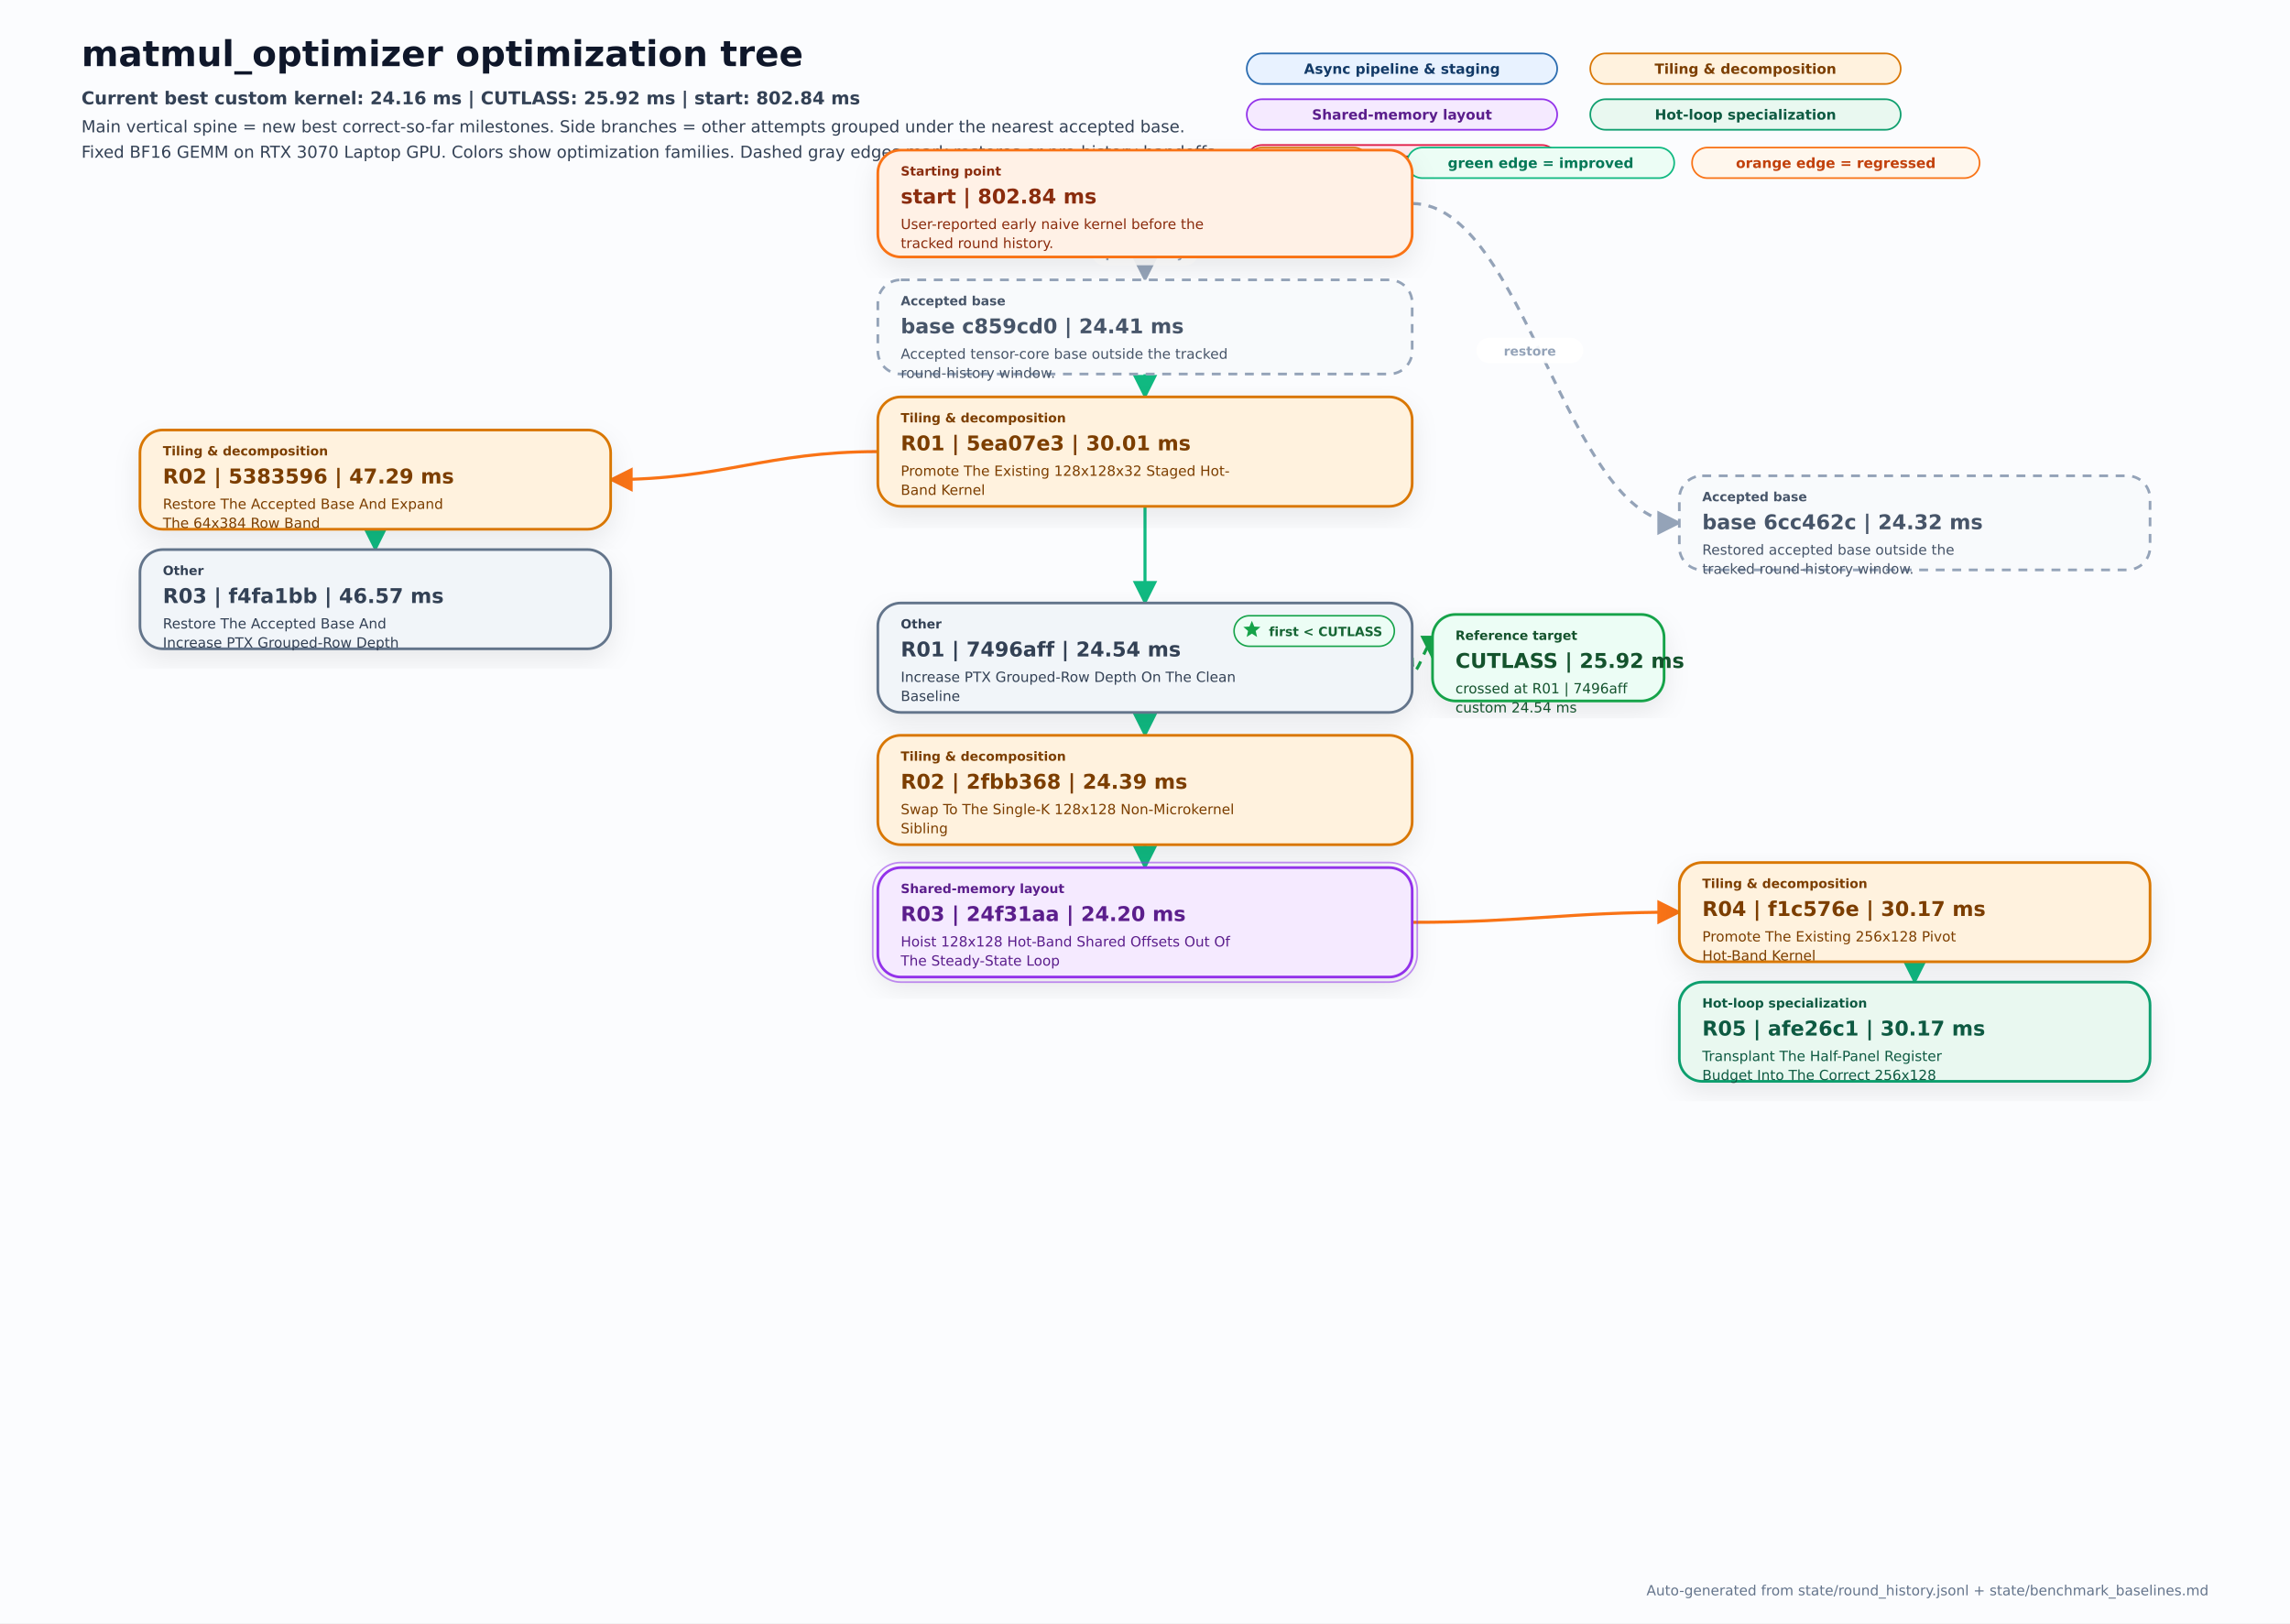
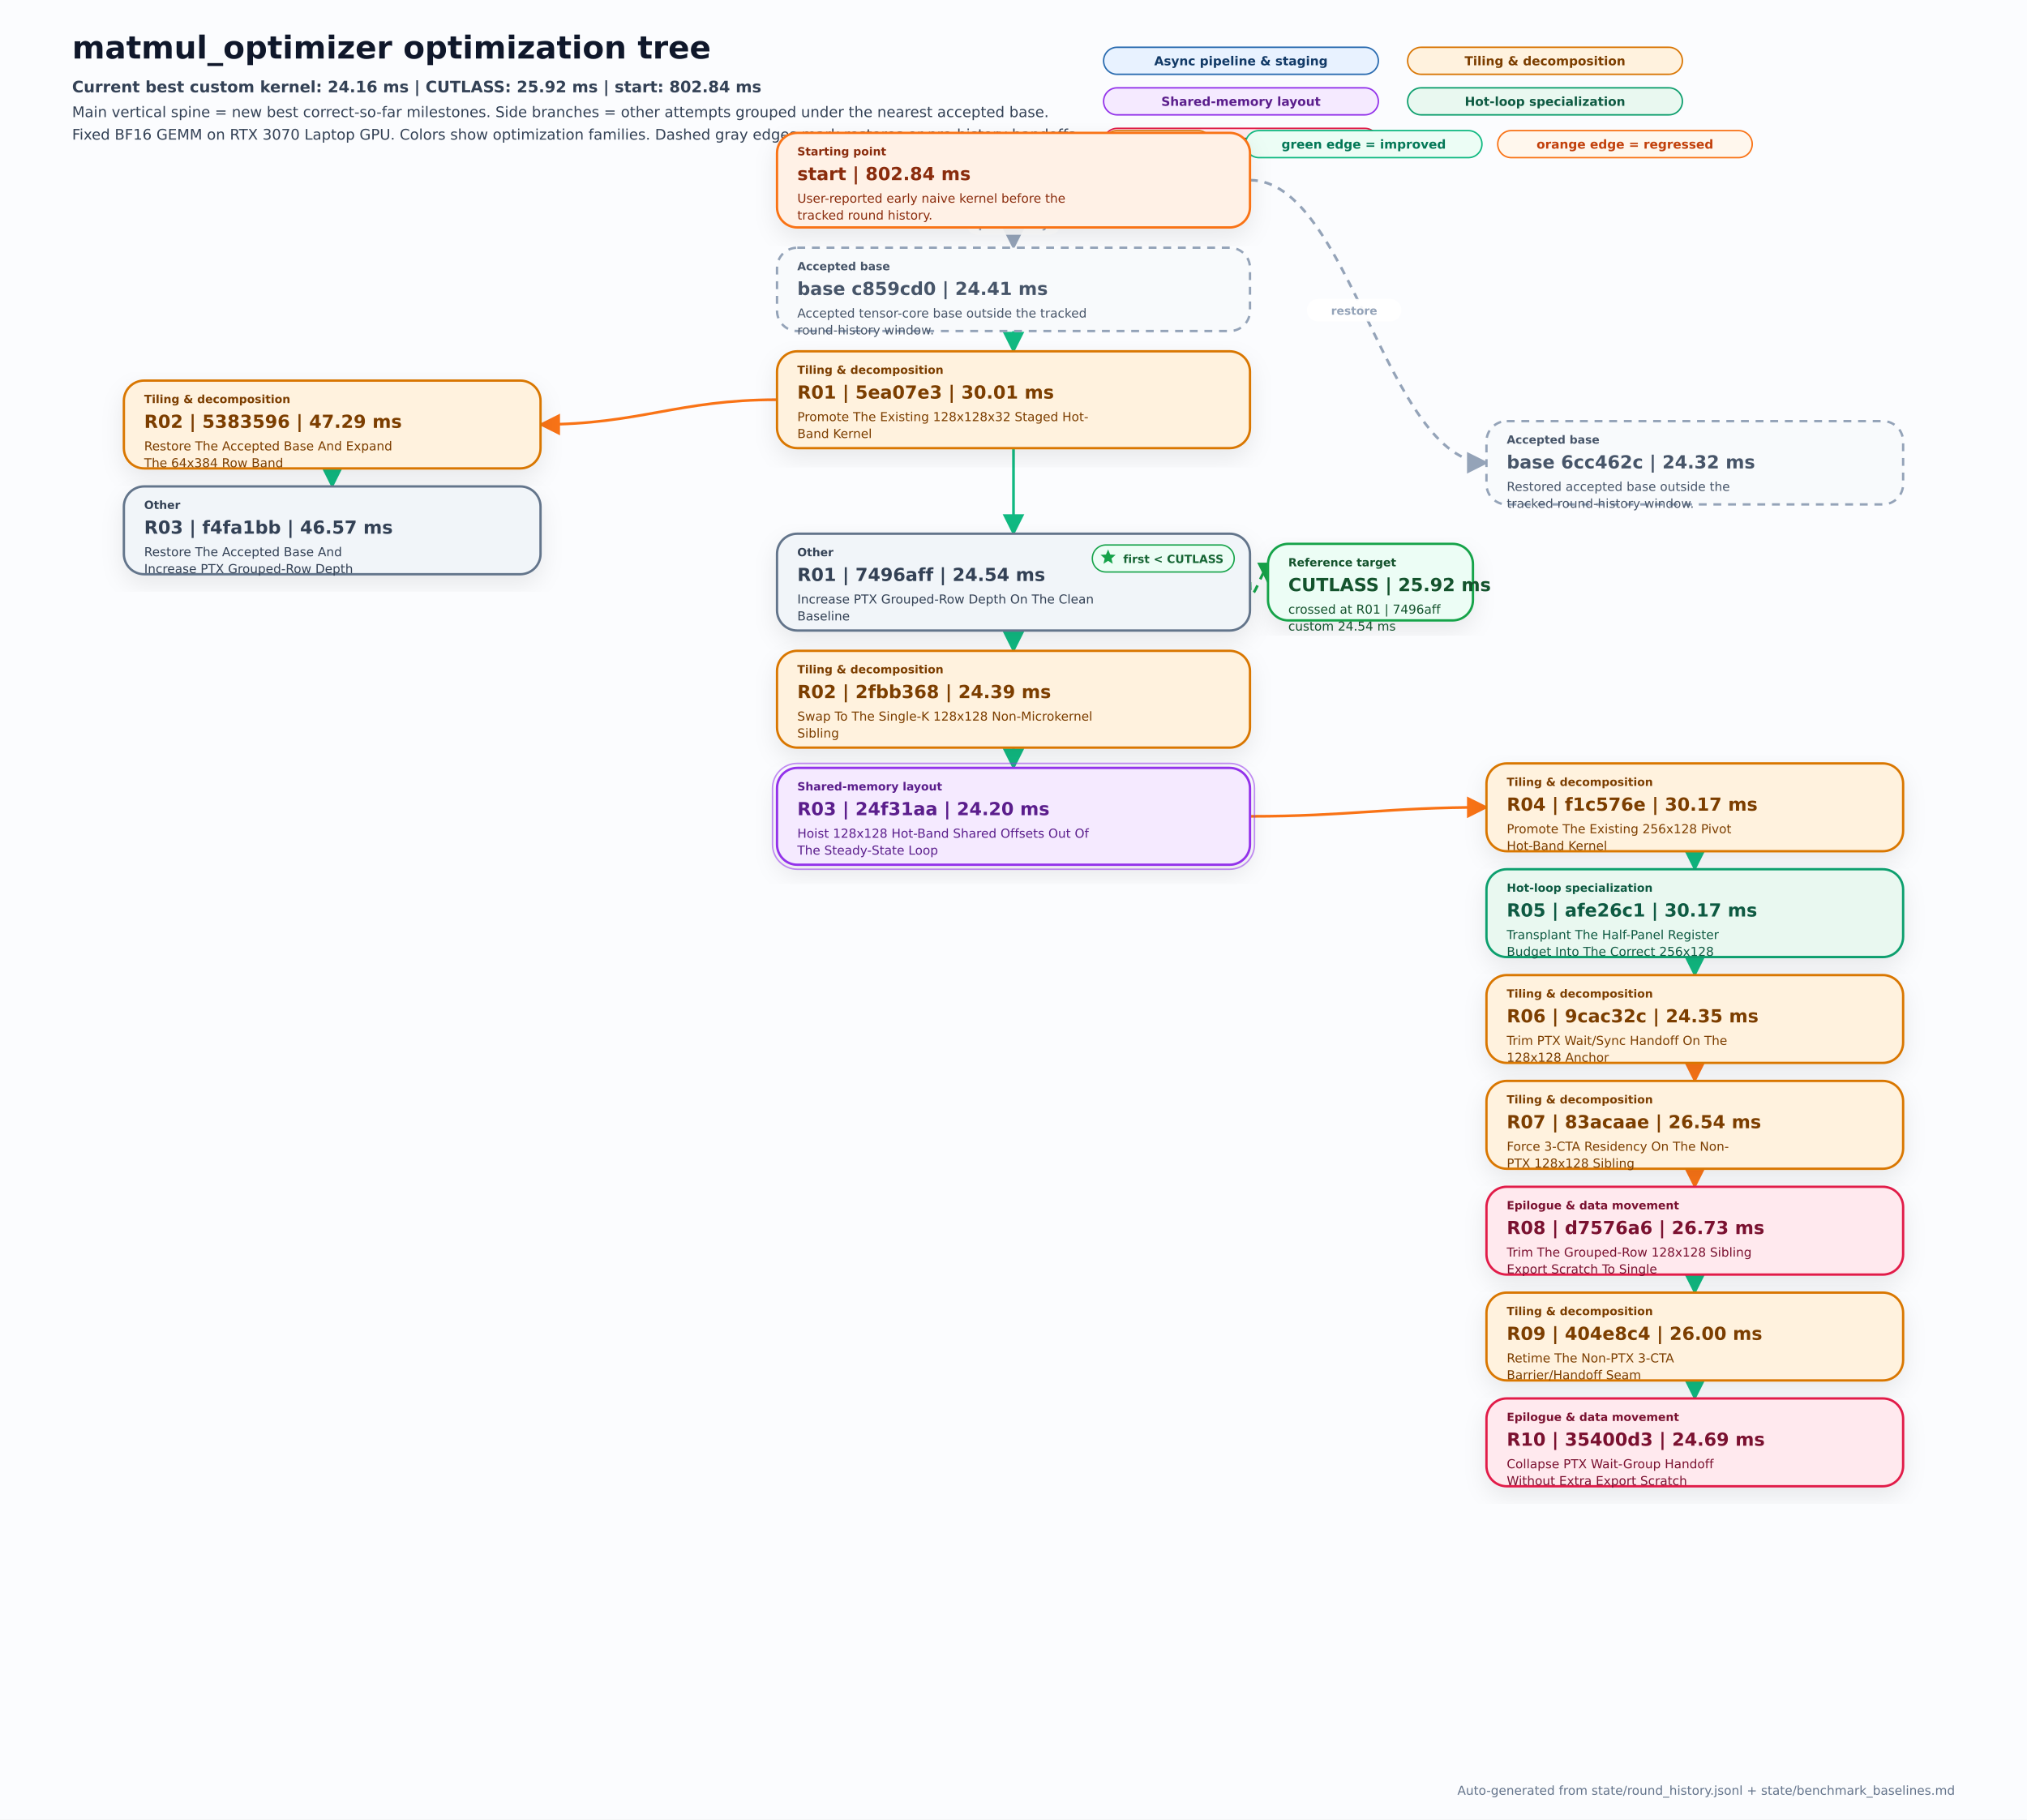
- <svg xmlns="http://www.w3.org/2000/svg" width="1800" height="1276" viewBox="0 0 1800 1276">
+ <svg xmlns="http://www.w3.org/2000/svg" width="1800" height="1616" viewBox="0 0 1800 1616">
  <defs>
    <filter id="shadow" x="-20%" y="-20%" width="140%" height="140%">
      <feDropShadow dx="0" dy="8" stdDeviation="10" flood-color="#0f172a" flood-opacity="0.08" />
    </filter>
    <marker id="arrow-improved" viewBox="0 0 10 10" refX="9" refY="5" markerWidth="8" markerHeight="8" orient="auto-start-reverse">
      <path d="M 0 0 L 10 5 L 0 10 z" fill="#10B981" />
    </marker>
    <marker id="arrow-regressed" viewBox="0 0 10 10" refX="9" refY="5" markerWidth="8" markerHeight="8" orient="auto-start-reverse">
      <path d="M 0 0 L 10 5 L 0 10 z" fill="#F97316" />
    </marker>
    <marker id="arrow-neutral" viewBox="0 0 10 10" refX="9" refY="5" markerWidth="8" markerHeight="8" orient="auto-start-reverse">
      <path d="M 0 0 L 10 5 L 0 10 z" fill="#94A3B8" />
    </marker>
    <marker id="arrow-goal" viewBox="0 0 10 10" refX="9" refY="5" markerWidth="8" markerHeight="8" orient="auto-start-reverse">
      <path d="M 0 0 L 10 5 L 0 10 z" fill="#16A34A" />
    </marker>
  </defs>
-   <rect width="1800" height="1276" fill="#FBFCFE" />
+   <rect width="1800" height="1616" fill="#FBFCFE" />
  <text x="64" y="52" font-family="DejaVu Sans, Arial, sans-serif" font-size="28" font-weight="800" fill="#0F172A" text-anchor="start">matmul_optimizer optimization tree</text>
  <text x="64" y="82" font-family="DejaVu Sans, Arial, sans-serif" font-size="14" font-weight="600" fill="#334155" text-anchor="start">Current best custom kernel: 24.16 ms | CUTLASS: 25.92 ms | start: 802.84 ms</text>
  <text x="64" y="104" font-family="DejaVu Sans, Arial, sans-serif" font-size="13" font-weight="500" fill="#334155" text-anchor="start">Main vertical spine = new best correct-so-far milestones. Side branches = other attempts grouped under the nearest accepted base.</text>
  <text x="64" y="124" font-family="DejaVu Sans, Arial, sans-serif" font-size="13" font-weight="500" fill="#334155" text-anchor="start">Fixed BF16 GEMM on RTX 3070 Laptop GPU. Colors show optimization families. Dashed gray edges mark restores or pre-history handoffs.</text>
  <rect x="980" y="42" width="244" height="24" rx="12" fill="#E8F2FF" stroke="#2B6CB0" stroke-width="1.3" />
  <text x="1102" y="58" font-family="DejaVu Sans, Arial, sans-serif" font-size="11" font-weight="700" fill="#123A67" text-anchor="middle">Async pipeline &amp; staging</text>
  <rect x="1250" y="42" width="244" height="24" rx="12" fill="#FFF2DE" stroke="#D97706" stroke-width="1.3" />
  <text x="1372" y="58" font-family="DejaVu Sans, Arial, sans-serif" font-size="11" font-weight="700" fill="#7C3E00" text-anchor="middle">Tiling &amp; decomposition</text>
  <rect x="980" y="78" width="244" height="24" rx="12" fill="#F5EAFF" stroke="#9333EA" stroke-width="1.3" />
  <text x="1102" y="94" font-family="DejaVu Sans, Arial, sans-serif" font-size="11" font-weight="700" fill="#5B1E8C" text-anchor="middle">Shared-memory layout</text>
  <rect x="1250" y="78" width="244" height="24" rx="12" fill="#E9F8F0" stroke="#0F9F6E" stroke-width="1.3" />
  <text x="1372" y="94" font-family="DejaVu Sans, Arial, sans-serif" font-size="11" font-weight="700" fill="#0E5A42" text-anchor="middle">Hot-loop specialization</text>
  <rect x="980" y="114" width="244" height="24" rx="12" fill="#FFE9EE" stroke="#E11D48" stroke-width="1.3" />
  <text x="1102" y="130" font-family="DejaVu Sans, Arial, sans-serif" font-size="11" font-weight="700" fill="#7A1130" text-anchor="middle">Epilogue &amp; data movement</text>
  <rect x="980" y="116" width="96" height="24" rx="12" fill="#FFF7ED" stroke="#D97706" stroke-width="1.2" />
  <polygon points="994.0,120.0 995.9,124.5 1000.7,124.8 997.0,128.0 998.1,132.7 994.0,130.2 989.9,132.7 991.0,128.0 987.3,124.8 992.1,124.5" fill="#D97706" />
  <text x="1038" y="132" font-family="DejaVu Sans, Arial, sans-serif" font-size="10" font-weight="700" fill="#B45309" text-anchor="middle">human idea</text>
  <rect x="1106" y="116" width="210" height="24" rx="12" fill="#ECFDF5" stroke="#10B981" stroke-width="1.3" />
  <text x="1211" y="132" font-family="DejaVu Sans, Arial, sans-serif" font-size="11" font-weight="700" fill="#047857" text-anchor="middle">green edge = improved</text>
  <rect x="1330" y="116" width="226" height="24" rx="12" fill="#FFF7ED" stroke="#F97316" stroke-width="1.3" />
  <text x="1443" y="132" font-family="DejaVu Sans, Arial, sans-serif" font-size="11" font-weight="700" fill="#C2410C" text-anchor="middle">orange edge = regressed</text>
  <path d="M 900.0,202.0 C 900.0,238.0 900.0,184.0 900.0,220.0" fill="none" stroke="#94A3B8" stroke-width="2.4" stroke-dasharray="7 6" marker-end="url(#arrow-neutral)" />
  <rect x="858.0" y="188.5" width="84" height="20" rx="10" fill="#FFFFFF" fill-opacity="0.92" />
  <text x="900.0" y="202.5" font-family="DejaVu Sans, Arial, sans-serif" font-size="10" font-weight="700" fill="#94A3B8" text-anchor="middle">pre-history</text>
  <path d="M 900.0,294.0 C 900.0,330.0 900.0,276.0 900.0,312.0" fill="none" stroke="#10B981" stroke-width="2.4" marker-end="url(#arrow-improved)" />
  <path d="M 900.0,398.0 C 900.0,434.0 900.0,438.0 900.0,474.0" fill="none" stroke="#10B981" stroke-width="2.4" marker-end="url(#arrow-improved)" />
  <path d="M 900.0,560.0 C 900.0,596.0 900.0,542.0 900.0,578.0" fill="none" stroke="#10B981" stroke-width="2.4" marker-end="url(#arrow-improved)" />
  <path d="M 900.0,664.0 C 900.0,700.0 900.0,646.0 900.0,682.0" fill="none" stroke="#10B981" stroke-width="2.4" marker-end="url(#arrow-improved)" />
  <path d="M 1110.0,160.0 C 1198.2,160.0 1231.8,411.0 1320.0,411.0" fill="none" stroke="#94A3B8" stroke-width="2.4" stroke-dasharray="7 6" marker-end="url(#arrow-neutral)" />
  <rect x="1160.5" y="265.5" width="84" height="20" rx="10" fill="#FFFFFF" fill-opacity="0.92" />
  <text x="1202.5" y="279.5" font-family="DejaVu Sans, Arial, sans-serif" font-size="10" font-weight="700" fill="#94A3B8" text-anchor="middle">restore</text>
  <path d="M 690.0,355.0 C 601.8,355.0 568.2,377.0 480.0,377.0" fill="none" stroke="#F97316" stroke-width="2.4" marker-end="url(#arrow-regressed)" />
  <path d="M 295.0,416.0 C 295.0,452.0 295.0,396.0 295.0,432.0" fill="none" stroke="#10B981" stroke-width="2.4" marker-end="url(#arrow-improved)" />
  <path d="M 1110.0,725.0 C 1198.2,725.0 1231.8,717.0 1320.0,717.0" fill="none" stroke="#F97316" stroke-width="2.4" marker-end="url(#arrow-regressed)" />
  <path d="M 1505.0,756.0 C 1505.0,792.0 1505.0,736.0 1505.0,772.0" fill="none" stroke="#10B981" stroke-width="2.4" marker-end="url(#arrow-improved)" />
+   <path d="M 1505.0,850.0 C 1505.0,886.0 1505.0,830.0 1505.0,866.0" fill="none" stroke="#10B981" stroke-width="2.4" marker-end="url(#arrow-improved)" />
+   <path d="M 1505.0,944.0 C 1505.0,980.0 1505.0,924.0 1505.0,960.0" fill="none" stroke="#F97316" stroke-width="2.4" marker-end="url(#arrow-regressed)" />
+   <path d="M 1505.0,1038.0 C 1505.0,1074.0 1505.0,1018.0 1505.0,1054.0" fill="none" stroke="#F97316" stroke-width="2.4" marker-end="url(#arrow-regressed)" />
+   <path d="M 1505.0,1132.0 C 1505.0,1168.0 1505.0,1112.0 1505.0,1148.0" fill="none" stroke="#10B981" stroke-width="2.4" marker-end="url(#arrow-improved)" />
+   <path d="M 1505.0,1226.0 C 1505.0,1262.0 1505.0,1206.0 1505.0,1242.0" fill="none" stroke="#10B981" stroke-width="2.4" marker-end="url(#arrow-improved)" />
  <path d="M 1110.0,517.0 C 1110.0,553.0 1126.0,481.0 1126.0,517.0" fill="none" stroke="#16A34A" stroke-width="2.4" stroke-dasharray="7 6" marker-end="url(#arrow-goal)" />
  <rect x="1016.5" y="497.0" width="84" height="20" rx="10" fill="#FFFFFF" fill-opacity="0.92" />
  <text x="1058.5" y="511.0" font-family="DejaVu Sans, Arial, sans-serif" font-size="10" font-weight="700" fill="#16A34A" text-anchor="middle">first beat</text>
  <rect x="690.0" y="118" width="420" height="84" rx="18" fill="#FFF1E6" stroke="#F97316" stroke-width="2.1" filter="url(#shadow)" />
  <text x="708.0" y="138" font-family="DejaVu Sans, Arial, sans-serif" font-size="10" font-weight="700" fill="#8A2C0D" text-anchor="start">Starting point</text>
  <text x="708.0" y="160" font-family="DejaVu Sans, Arial, sans-serif" font-size="16" font-weight="800" fill="#8A2C0D" text-anchor="start">start | 802.84 ms</text>
  <text x="708.0" y="180" font-family="DejaVu Sans, Arial, sans-serif" font-size="11" font-weight="500" fill="#8A2C0D" text-anchor="start">User-reported early naive kernel before the</text>
  <text x="708.0" y="195" font-family="DejaVu Sans, Arial, sans-serif" font-size="11" font-weight="500" fill="#8A2C0D" text-anchor="start">tracked round history.</text>
  <rect x="690.0" y="220" width="420" height="74" rx="18" fill="#F8FAFC" stroke="#94A3B8" stroke-width="2.1" stroke-dasharray="7 6" />
  <text x="708.0" y="240" font-family="DejaVu Sans, Arial, sans-serif" font-size="10" font-weight="700" fill="#475569" text-anchor="start">Accepted base</text>
  <text x="708.0" y="262" font-family="DejaVu Sans, Arial, sans-serif" font-size="16" font-weight="800" fill="#475569" text-anchor="start">base c859cd0 | 24.41 ms</text>
  <text x="708.0" y="282" font-family="DejaVu Sans, Arial, sans-serif" font-size="11" font-weight="500" fill="#475569" text-anchor="start">Accepted tensor-core base outside the tracked</text>
  <text x="708.0" y="297" font-family="DejaVu Sans, Arial, sans-serif" font-size="11" font-weight="500" fill="#475569" text-anchor="start">round-history window.</text>
  <rect x="690.0" y="312" width="420" height="86" rx="18" fill="#FFF2DE" stroke="#D97706" stroke-width="2.1" filter="url(#shadow)" />
  <text x="708.0" y="332" font-family="DejaVu Sans, Arial, sans-serif" font-size="10" font-weight="700" fill="#7C3E00" text-anchor="start">Tiling &amp; decomposition</text>
  <text x="708.0" y="354" font-family="DejaVu Sans, Arial, sans-serif" font-size="16" font-weight="800" fill="#7C3E00" text-anchor="start">R01 | 5ea07e3 | 30.01 ms</text>
  <text x="708.0" y="374" font-family="DejaVu Sans, Arial, sans-serif" font-size="11" font-weight="500" fill="#7C3E00" text-anchor="start">Promote The Existing 128x128x32 Staged Hot-</text>
  <text x="708.0" y="389" font-family="DejaVu Sans, Arial, sans-serif" font-size="11" font-weight="500" fill="#7C3E00" text-anchor="start">Band Kernel</text>
  <rect x="110" y="338" width="370" height="78" rx="18" fill="#FFF2DE" stroke="#D97706" stroke-width="2.1" filter="url(#shadow)" />
  <text x="128" y="358" font-family="DejaVu Sans, Arial, sans-serif" font-size="10" font-weight="700" fill="#7C3E00" text-anchor="start">Tiling &amp; decomposition</text>
  <text x="128" y="380" font-family="DejaVu Sans, Arial, sans-serif" font-size="16" font-weight="800" fill="#7C3E00" text-anchor="start">R02 | 5383596 | 47.29 ms</text>
  <text x="128" y="400" font-family="DejaVu Sans, Arial, sans-serif" font-size="11" font-weight="500" fill="#7C3E00" text-anchor="start">Restore The Accepted Base And Expand</text>
  <text x="128" y="415" font-family="DejaVu Sans, Arial, sans-serif" font-size="11" font-weight="500" fill="#7C3E00" text-anchor="start">The 64x384 Row Band</text>
  <rect x="1320" y="374" width="370" height="74" rx="18" fill="#F8FAFC" stroke="#94A3B8" stroke-width="2.1" stroke-dasharray="7 6" />
  <text x="1338" y="394" font-family="DejaVu Sans, Arial, sans-serif" font-size="10" font-weight="700" fill="#475569" text-anchor="start">Accepted base</text>
  <text x="1338" y="416" font-family="DejaVu Sans, Arial, sans-serif" font-size="16" font-weight="800" fill="#475569" text-anchor="start">base 6cc462c | 24.32 ms</text>
  <text x="1338" y="436" font-family="DejaVu Sans, Arial, sans-serif" font-size="11" font-weight="500" fill="#475569" text-anchor="start">Restored accepted base outside the</text>
  <text x="1338" y="451" font-family="DejaVu Sans, Arial, sans-serif" font-size="11" font-weight="500" fill="#475569" text-anchor="start">tracked round-history window.</text>
  <rect x="110" y="432" width="370" height="78" rx="18" fill="#F1F5F9" stroke="#64748B" stroke-width="2.1" filter="url(#shadow)" />
  <text x="128" y="452" font-family="DejaVu Sans, Arial, sans-serif" font-size="10" font-weight="700" fill="#334155" text-anchor="start">Other</text>
  <text x="128" y="474" font-family="DejaVu Sans, Arial, sans-serif" font-size="16" font-weight="800" fill="#334155" text-anchor="start">R03 | f4fa1bb | 46.57 ms</text>
  <text x="128" y="494" font-family="DejaVu Sans, Arial, sans-serif" font-size="11" font-weight="500" fill="#334155" text-anchor="start">Restore The Accepted Base And</text>
  <text x="128" y="509" font-family="DejaVu Sans, Arial, sans-serif" font-size="11" font-weight="500" fill="#334155" text-anchor="start">Increase PTX Grouped-Row Depth</text>
  <rect x="690.0" y="474" width="420" height="86" rx="18" fill="#F1F5F9" stroke="#64748B" stroke-width="2.1" filter="url(#shadow)" />
  <text x="708.0" y="494" font-family="DejaVu Sans, Arial, sans-serif" font-size="10" font-weight="700" fill="#334155" text-anchor="start">Other</text>
  <text x="708.0" y="516" font-family="DejaVu Sans, Arial, sans-serif" font-size="16" font-weight="800" fill="#334155" text-anchor="start">R01 | 7496aff | 24.54 ms</text>
  <text x="708.0" y="536" font-family="DejaVu Sans, Arial, sans-serif" font-size="11" font-weight="500" fill="#334155" text-anchor="start">Increase PTX Grouped-Row Depth On The Clean</text>
  <text x="708.0" y="551" font-family="DejaVu Sans, Arial, sans-serif" font-size="11" font-weight="500" fill="#334155" text-anchor="start">Baseline</text>
  <rect x="970.0" y="484" width="126" height="24" rx="12" fill="#ECFDF5" stroke="#16A34A" stroke-width="1.2" />
  <polygon points="984.0,488.0 985.9,492.5 990.7,492.8 987.0,496.0 988.1,500.7 984.0,498.1 979.9,500.7 981.0,496.0 977.3,492.8 982.1,492.5" fill="#16A34A" />
  <text x="1042.0" y="500" font-family="DejaVu Sans, Arial, sans-serif" font-size="10" font-weight="800" fill="#166534" text-anchor="middle">first &lt; CUTLASS</text>
  <rect x="1126" y="483.0" width="182" height="68" rx="18" fill="#ECFDF5" stroke="#16A34A" stroke-width="2.1" filter="url(#shadow)" />
  <text x="1144" y="503.0" font-family="DejaVu Sans, Arial, sans-serif" font-size="10" font-weight="700" fill="#14532D" text-anchor="start">Reference target</text>
  <text x="1144" y="525.0" font-family="DejaVu Sans, Arial, sans-serif" font-size="16" font-weight="800" fill="#14532D" text-anchor="start">CUTLASS | 25.92 ms</text>
  <text x="1144" y="545.0" font-family="DejaVu Sans, Arial, sans-serif" font-size="11" font-weight="500" fill="#14532D" text-anchor="start">crossed at R01 | 7496aff</text>
  <text x="1144" y="560.0" font-family="DejaVu Sans, Arial, sans-serif" font-size="11" font-weight="500" fill="#14532D" text-anchor="start">custom 24.54 ms</text>
  <rect x="690.0" y="578" width="420" height="86" rx="18" fill="#FFF2DE" stroke="#D97706" stroke-width="2.1" filter="url(#shadow)" />
  <text x="708.0" y="598" font-family="DejaVu Sans, Arial, sans-serif" font-size="10" font-weight="700" fill="#7C3E00" text-anchor="start">Tiling &amp; decomposition</text>
  <text x="708.0" y="620" font-family="DejaVu Sans, Arial, sans-serif" font-size="16" font-weight="800" fill="#7C3E00" text-anchor="start">R02 | 2fbb368 | 24.39 ms</text>
  <text x="708.0" y="640" font-family="DejaVu Sans, Arial, sans-serif" font-size="11" font-weight="500" fill="#7C3E00" text-anchor="start">Swap To The Single-K 128x128 Non-Microkernel</text>
  <text x="708.0" y="655" font-family="DejaVu Sans, Arial, sans-serif" font-size="11" font-weight="500" fill="#7C3E00" text-anchor="start">Sibling</text>
  <rect x="1320" y="678" width="370" height="78" rx="18" fill="#FFF2DE" stroke="#D97706" stroke-width="2.1" filter="url(#shadow)" />
  <text x="1338" y="698" font-family="DejaVu Sans, Arial, sans-serif" font-size="10" font-weight="700" fill="#7C3E00" text-anchor="start">Tiling &amp; decomposition</text>
  <text x="1338" y="720" font-family="DejaVu Sans, Arial, sans-serif" font-size="16" font-weight="800" fill="#7C3E00" text-anchor="start">R04 | f1c576e | 30.17 ms</text>
  <text x="1338" y="740" font-family="DejaVu Sans, Arial, sans-serif" font-size="11" font-weight="500" fill="#7C3E00" text-anchor="start">Promote The Existing 256x128 Pivot</text>
  <text x="1338" y="755" font-family="DejaVu Sans, Arial, sans-serif" font-size="11" font-weight="500" fill="#7C3E00" text-anchor="start">Hot-Band Kernel</text>
  <rect x="690.0" y="682" width="420" height="86" rx="18" fill="#F5EAFF" stroke="#9333EA" stroke-width="2.1" filter="url(#shadow)" />
  <rect x="686.0" y="678" width="428" height="94" rx="22" fill="none" stroke="#9333EA" stroke-width="1.3" stroke-opacity="0.55" />
  <text x="708.0" y="702" font-family="DejaVu Sans, Arial, sans-serif" font-size="10" font-weight="700" fill="#5B1E8C" text-anchor="start">Shared-memory layout</text>
  <text x="708.0" y="724" font-family="DejaVu Sans, Arial, sans-serif" font-size="16" font-weight="800" fill="#5B1E8C" text-anchor="start">R03 | 24f31aa | 24.20 ms</text>
  <text x="708.0" y="744" font-family="DejaVu Sans, Arial, sans-serif" font-size="11" font-weight="500" fill="#5B1E8C" text-anchor="start">Hoist 128x128 Hot-Band Shared Offsets Out Of</text>
  <text x="708.0" y="759" font-family="DejaVu Sans, Arial, sans-serif" font-size="11" font-weight="500" fill="#5B1E8C" text-anchor="start">The Steady-State Loop</text>
  <rect x="1320" y="772" width="370" height="78" rx="18" fill="#E9F8F0" stroke="#0F9F6E" stroke-width="2.1" filter="url(#shadow)" />
  <text x="1338" y="792" font-family="DejaVu Sans, Arial, sans-serif" font-size="10" font-weight="700" fill="#0E5A42" text-anchor="start">Hot-loop specialization</text>
  <text x="1338" y="814" font-family="DejaVu Sans, Arial, sans-serif" font-size="16" font-weight="800" fill="#0E5A42" text-anchor="start">R05 | afe26c1 | 30.17 ms</text>
  <text x="1338" y="834" font-family="DejaVu Sans, Arial, sans-serif" font-size="11" font-weight="500" fill="#0E5A42" text-anchor="start">Transplant The Half-Panel Register</text>
  <text x="1338" y="849" font-family="DejaVu Sans, Arial, sans-serif" font-size="11" font-weight="500" fill="#0E5A42" text-anchor="start">Budget Into The Correct 256x128</text>
-   <text x="1736" y="1254" font-family="DejaVu Sans, Arial, sans-serif" font-size="11" font-weight="500" fill="#64748B" text-anchor="end">Auto-generated from state/round_history.jsonl + state/benchmark_baselines.md</text>
+   <rect x="1320" y="866" width="370" height="78" rx="18" fill="#FFF2DE" stroke="#D97706" stroke-width="2.1" filter="url(#shadow)" />
+   <text x="1338" y="886" font-family="DejaVu Sans, Arial, sans-serif" font-size="10" font-weight="700" fill="#7C3E00" text-anchor="start">Tiling &amp; decomposition</text>
+   <text x="1338" y="908" font-family="DejaVu Sans, Arial, sans-serif" font-size="16" font-weight="800" fill="#7C3E00" text-anchor="start">R06 | 9cac32c | 24.35 ms</text>
+   <text x="1338" y="928" font-family="DejaVu Sans, Arial, sans-serif" font-size="11" font-weight="500" fill="#7C3E00" text-anchor="start">Trim PTX Wait/Sync Handoff On The</text>
+   <text x="1338" y="943" font-family="DejaVu Sans, Arial, sans-serif" font-size="11" font-weight="500" fill="#7C3E00" text-anchor="start">128x128 Anchor</text>
+   <rect x="1320" y="960" width="370" height="78" rx="18" fill="#FFF2DE" stroke="#D97706" stroke-width="2.1" filter="url(#shadow)" />
+   <text x="1338" y="980" font-family="DejaVu Sans, Arial, sans-serif" font-size="10" font-weight="700" fill="#7C3E00" text-anchor="start">Tiling &amp; decomposition</text>
+   <text x="1338" y="1002" font-family="DejaVu Sans, Arial, sans-serif" font-size="16" font-weight="800" fill="#7C3E00" text-anchor="start">R07 | 83acaae | 26.54 ms</text>
+   <text x="1338" y="1022" font-family="DejaVu Sans, Arial, sans-serif" font-size="11" font-weight="500" fill="#7C3E00" text-anchor="start">Force 3-CTA Residency On The Non-</text>
+   <text x="1338" y="1037" font-family="DejaVu Sans, Arial, sans-serif" font-size="11" font-weight="500" fill="#7C3E00" text-anchor="start">PTX 128x128 Sibling</text>
+   <rect x="1320" y="1054" width="370" height="78" rx="18" fill="#FFE9EE" stroke="#E11D48" stroke-width="2.1" filter="url(#shadow)" />
+   <text x="1338" y="1074" font-family="DejaVu Sans, Arial, sans-serif" font-size="10" font-weight="700" fill="#7A1130" text-anchor="start">Epilogue &amp; data movement</text>
+   <text x="1338" y="1096" font-family="DejaVu Sans, Arial, sans-serif" font-size="16" font-weight="800" fill="#7A1130" text-anchor="start">R08 | d7576a6 | 26.73 ms</text>
+   <text x="1338" y="1116" font-family="DejaVu Sans, Arial, sans-serif" font-size="11" font-weight="500" fill="#7A1130" text-anchor="start">Trim The Grouped-Row 128x128 Sibling</text>
+   <text x="1338" y="1131" font-family="DejaVu Sans, Arial, sans-serif" font-size="11" font-weight="500" fill="#7A1130" text-anchor="start">Export Scratch To Single</text>
+   <rect x="1320" y="1148" width="370" height="78" rx="18" fill="#FFF2DE" stroke="#D97706" stroke-width="2.1" filter="url(#shadow)" />
+   <text x="1338" y="1168" font-family="DejaVu Sans, Arial, sans-serif" font-size="10" font-weight="700" fill="#7C3E00" text-anchor="start">Tiling &amp; decomposition</text>
+   <text x="1338" y="1190" font-family="DejaVu Sans, Arial, sans-serif" font-size="16" font-weight="800" fill="#7C3E00" text-anchor="start">R09 | 404e8c4 | 26.00 ms</text>
+   <text x="1338" y="1210" font-family="DejaVu Sans, Arial, sans-serif" font-size="11" font-weight="500" fill="#7C3E00" text-anchor="start">Retime The Non-PTX 3-CTA</text>
+   <text x="1338" y="1225" font-family="DejaVu Sans, Arial, sans-serif" font-size="11" font-weight="500" fill="#7C3E00" text-anchor="start">Barrier/Handoff Seam</text>
+   <rect x="1320" y="1242" width="370" height="78" rx="18" fill="#FFE9EE" stroke="#E11D48" stroke-width="2.1" filter="url(#shadow)" />
+   <text x="1338" y="1262" font-family="DejaVu Sans, Arial, sans-serif" font-size="10" font-weight="700" fill="#7A1130" text-anchor="start">Epilogue &amp; data movement</text>
+   <text x="1338" y="1284" font-family="DejaVu Sans, Arial, sans-serif" font-size="16" font-weight="800" fill="#7A1130" text-anchor="start">R10 | 35400d3 | 24.69 ms</text>
+   <text x="1338" y="1304" font-family="DejaVu Sans, Arial, sans-serif" font-size="11" font-weight="500" fill="#7A1130" text-anchor="start">Collapse PTX Wait-Group Handoff</text>
+   <text x="1338" y="1319" font-family="DejaVu Sans, Arial, sans-serif" font-size="11" font-weight="500" fill="#7A1130" text-anchor="start">Without Extra Export Scratch</text>
+   <text x="1736" y="1594" font-family="DejaVu Sans, Arial, sans-serif" font-size="11" font-weight="500" fill="#64748B" text-anchor="end">Auto-generated from state/round_history.jsonl + state/benchmark_baselines.md</text>
</svg>
